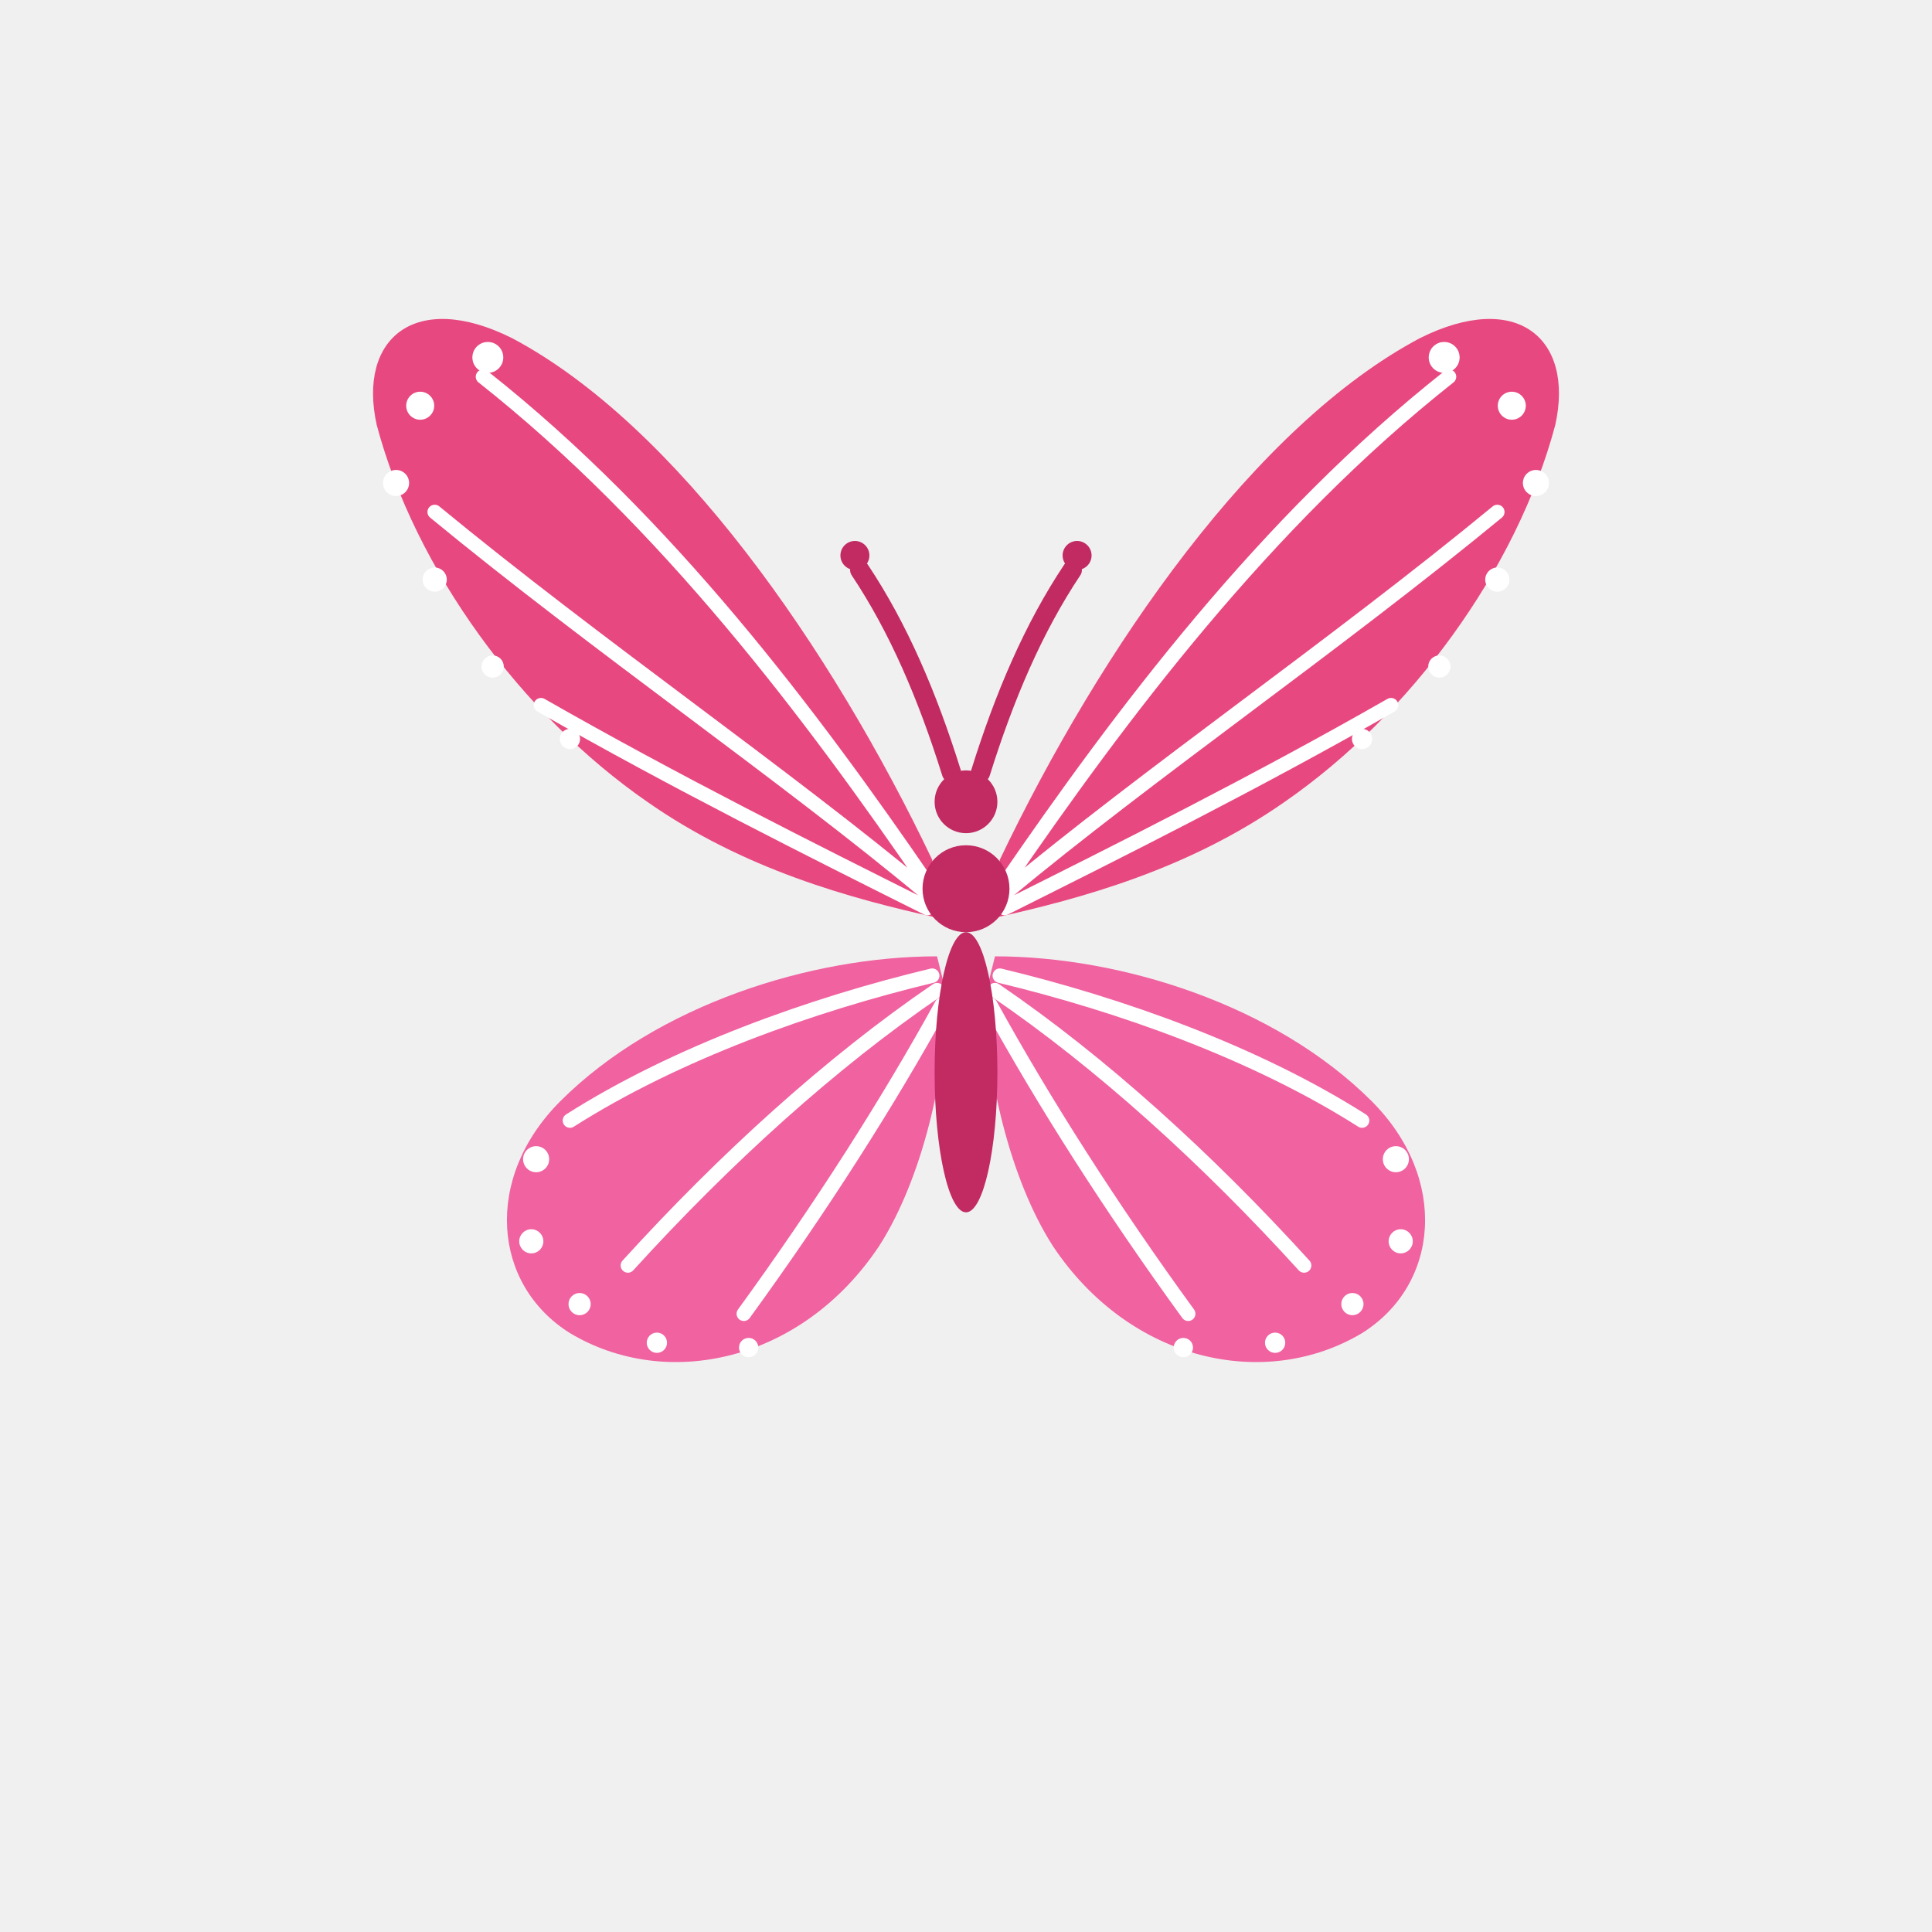
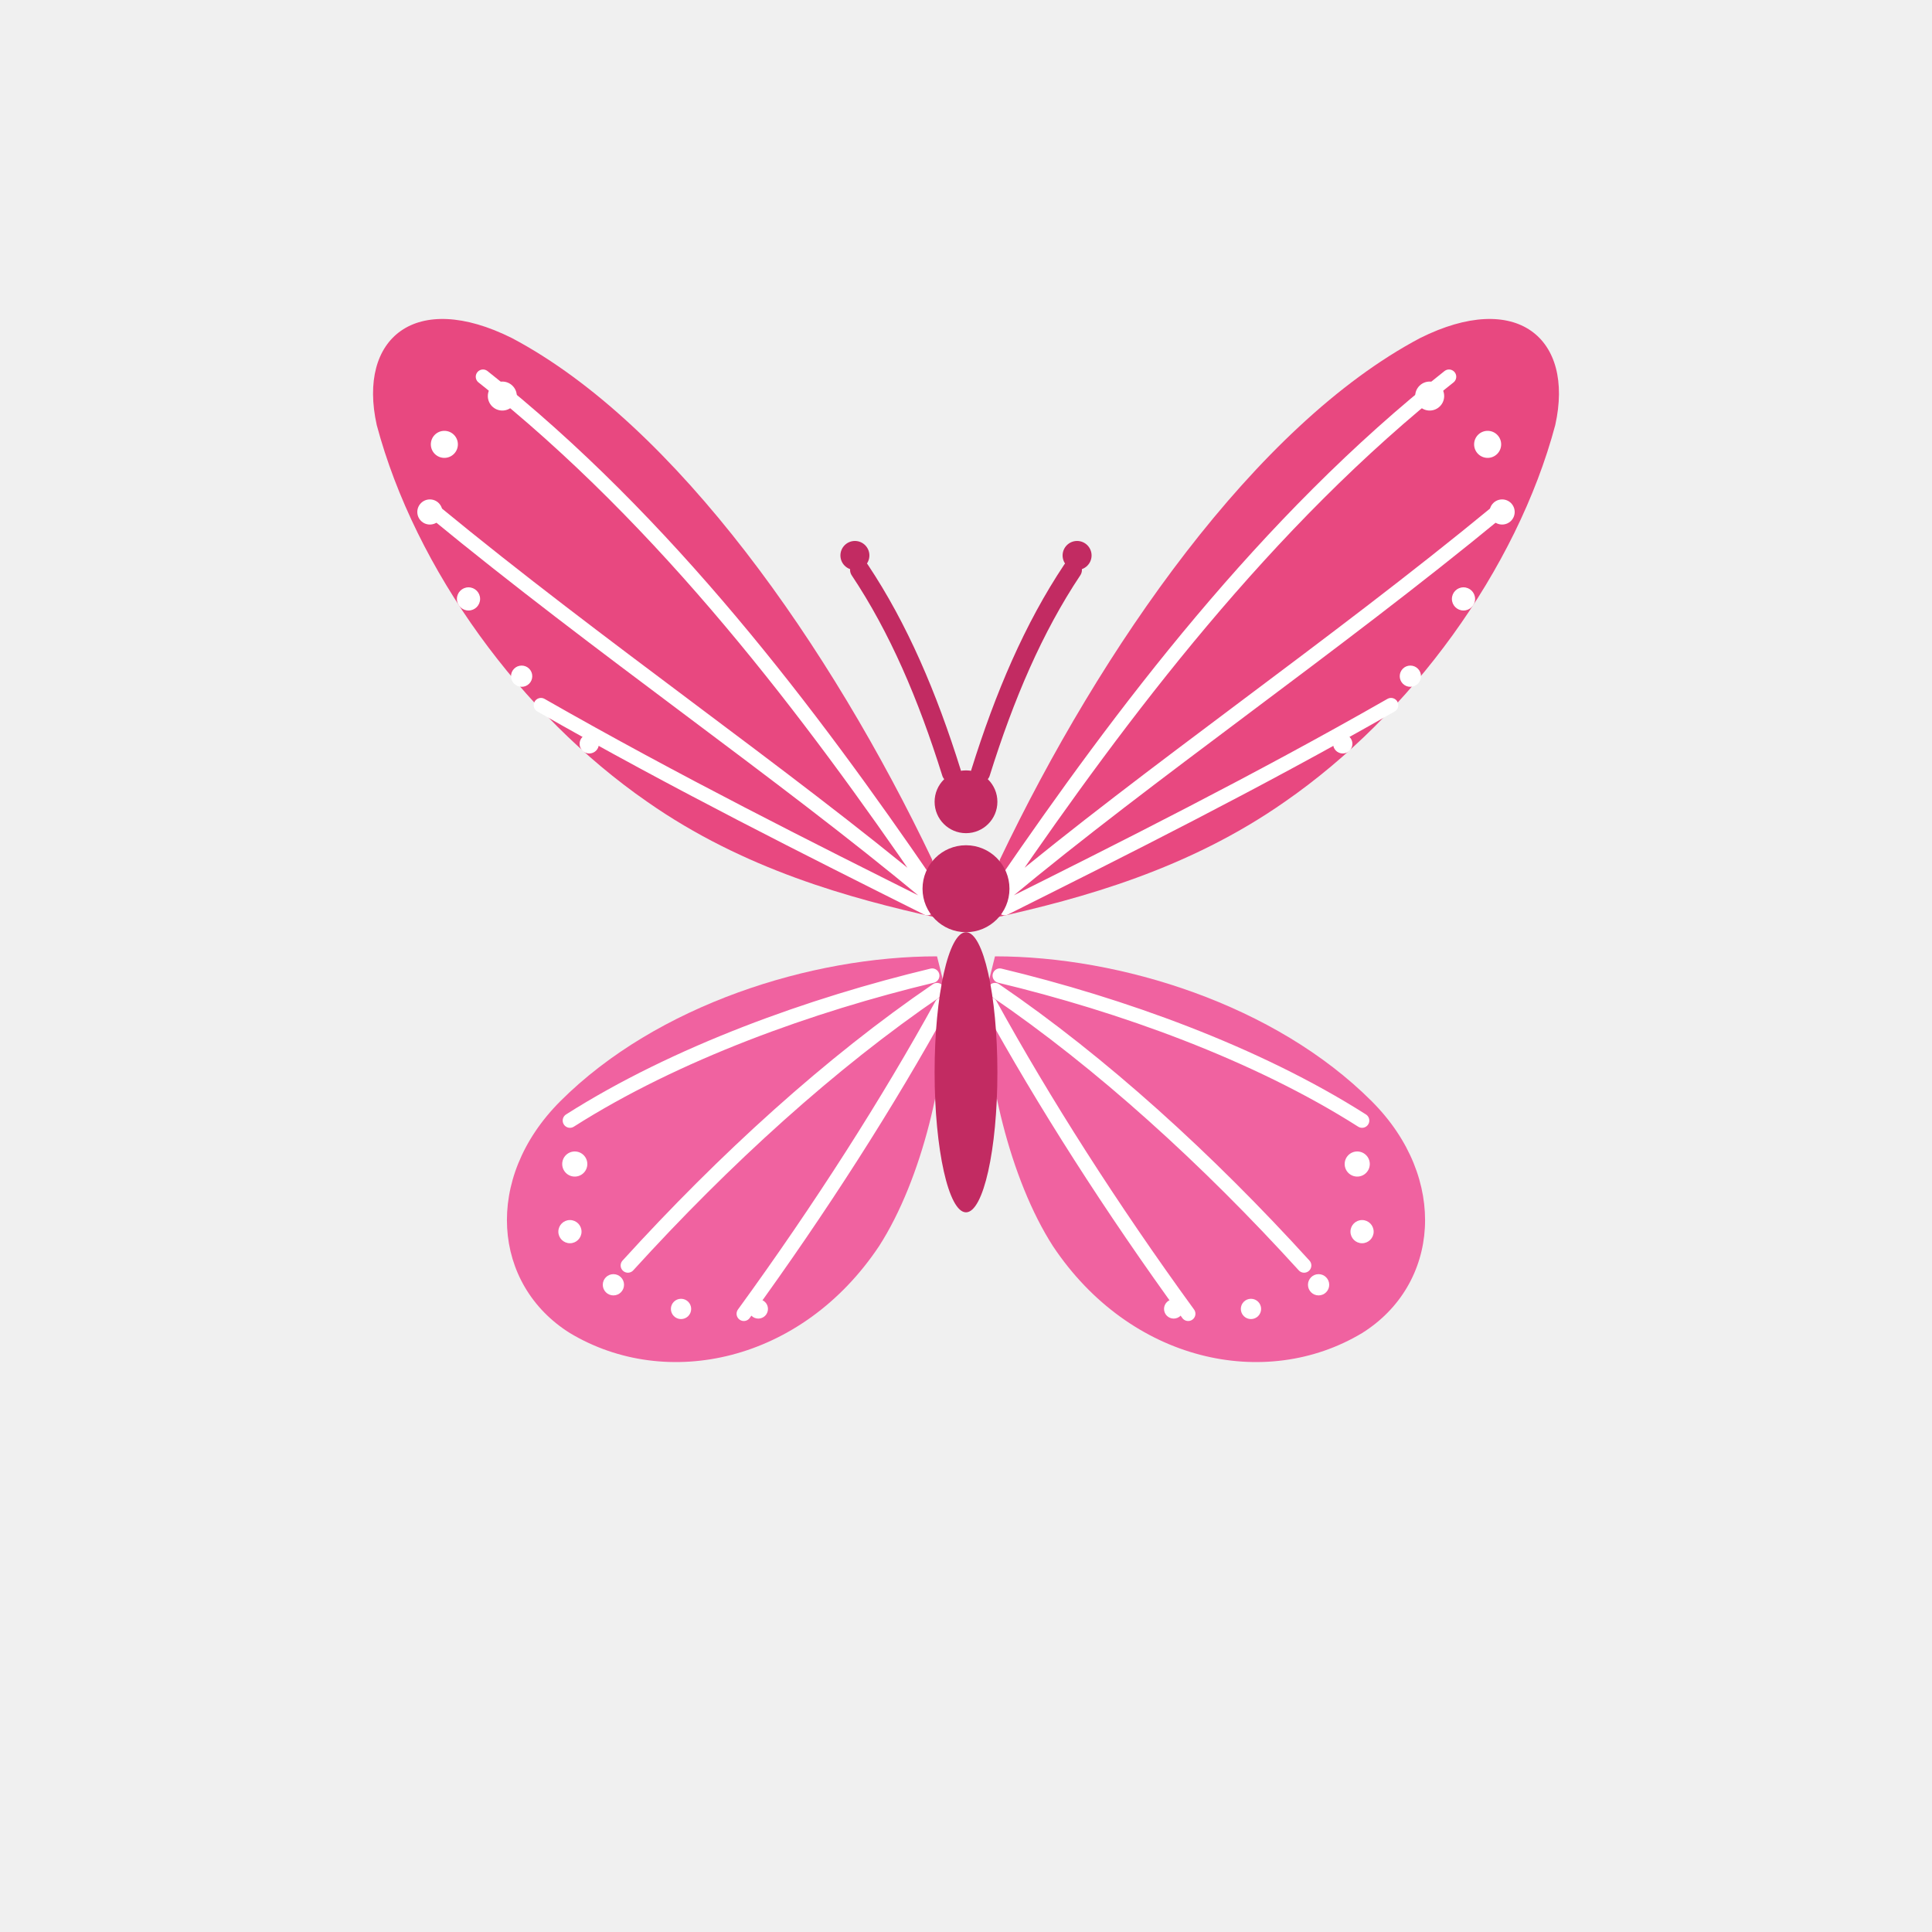
<svg xmlns="http://www.w3.org/2000/svg" viewBox="0 0 400 400" width="400" height="400">
  <defs>
    <g id="hw">
      <path d="M193 178 C 172 134 140 88 106 70 C 86 60 74 70 78 88 C 86 118 108 148 134 166 C 154 180 176 186 194 190 Z" fill="#E84880" />
      <path d="M194 198 C 168 198 136 208 116 228 C 100 244 102 266 118 276 C 138 288 166 282 182 258 C 191 244 196 222 196 206 Z" fill="#F062A0" />
      <path d="M192 183 C 168 148 138 108 100 78 M192 185 C 162 160 124 134 90 106 M192 188 C 168 176 140 162 112 146" fill="none" stroke="#FFFFFF" stroke-width="3" stroke-linecap="round" />
      <path d="M193 202 C 168 208 140 218 118 232 M194 205 C 172 220 150 240 130 262 M195 208 C 184 228 170 250 154 272" fill="none" stroke="#FFFFFF" stroke-width="3" stroke-linecap="round" />
-       <circle cx="101" cy="74" r="3.2" fill="#FFFFFF" />
-       <circle cx="87" cy="84" r="2.9" fill="#FFFFFF" />
-       <circle cx="82" cy="100" r="2.7" fill="#FFFFFF" />
-       <circle cx="90" cy="120" r="2.5" fill="#FFFFFF" />
-       <circle cx="102" cy="138" r="2.3" fill="#FFFFFF" />
-       <circle cx="118" cy="153" r="2.1" fill="#FFFFFF" />
-       <circle cx="111" cy="240" r="2.7" fill="#FFFFFF" />
-       <circle cx="110" cy="257" r="2.5" fill="#FFFFFF" />
-       <circle cx="120" cy="270" r="2.3" fill="#FFFFFF" />
-       <circle cx="136" cy="278" r="2.1" fill="#FFFFFF" />
-       <circle cx="155" cy="279" r="2.0" fill="#FFFFFF" />
+       <circle cx="104" cy="82" r="3.0" fill="#FFFFFF" />
+       <circle cx="92" cy="92" r="2.8" fill="#FFFFFF" />
+       <circle cx="89" cy="106" r="2.6" fill="#FFFFFF" />
+       <circle cx="97" cy="124" r="2.4" fill="#FFFFFF" />
+       <circle cx="108" cy="140" r="2.2" fill="#FFFFFF" />
+       <circle cx="122" cy="154" r="2.0" fill="#FFFFFF" />
+       <circle cx="119" cy="241" r="2.6" fill="#FFFFFF" />
+       <circle cx="118" cy="255" r="2.4" fill="#FFFFFF" />
+       <circle cx="127" cy="266" r="2.2" fill="#FFFFFF" />
+       <circle cx="141" cy="271" r="2.1" fill="#FFFFFF" />
+       <circle cx="157" cy="271" r="2.0" fill="#FFFFFF" />
    </g>
  </defs>
  <use href="#hw" />
  <use href="#hw" transform="translate(400,0) scale(-1,1)" />
  <ellipse cx="200" cy="222" rx="6.5" ry="29" fill="#C22B62" />
  <circle cx="200" cy="184" r="9" fill="#C22B62" />
  <circle cx="200" cy="166" r="6.5" fill="#C22B62" />
  <path d="M197 160 C 192 144 186 130 178 118 M203 160 C 208 144 214 130 222 118" fill="none" stroke="#C22B62" stroke-width="4" stroke-linecap="round" />
  <circle cx="177" cy="115" r="3" fill="#C22B62" />
  <circle cx="223" cy="115" r="3" fill="#C22B62" />
</svg>
